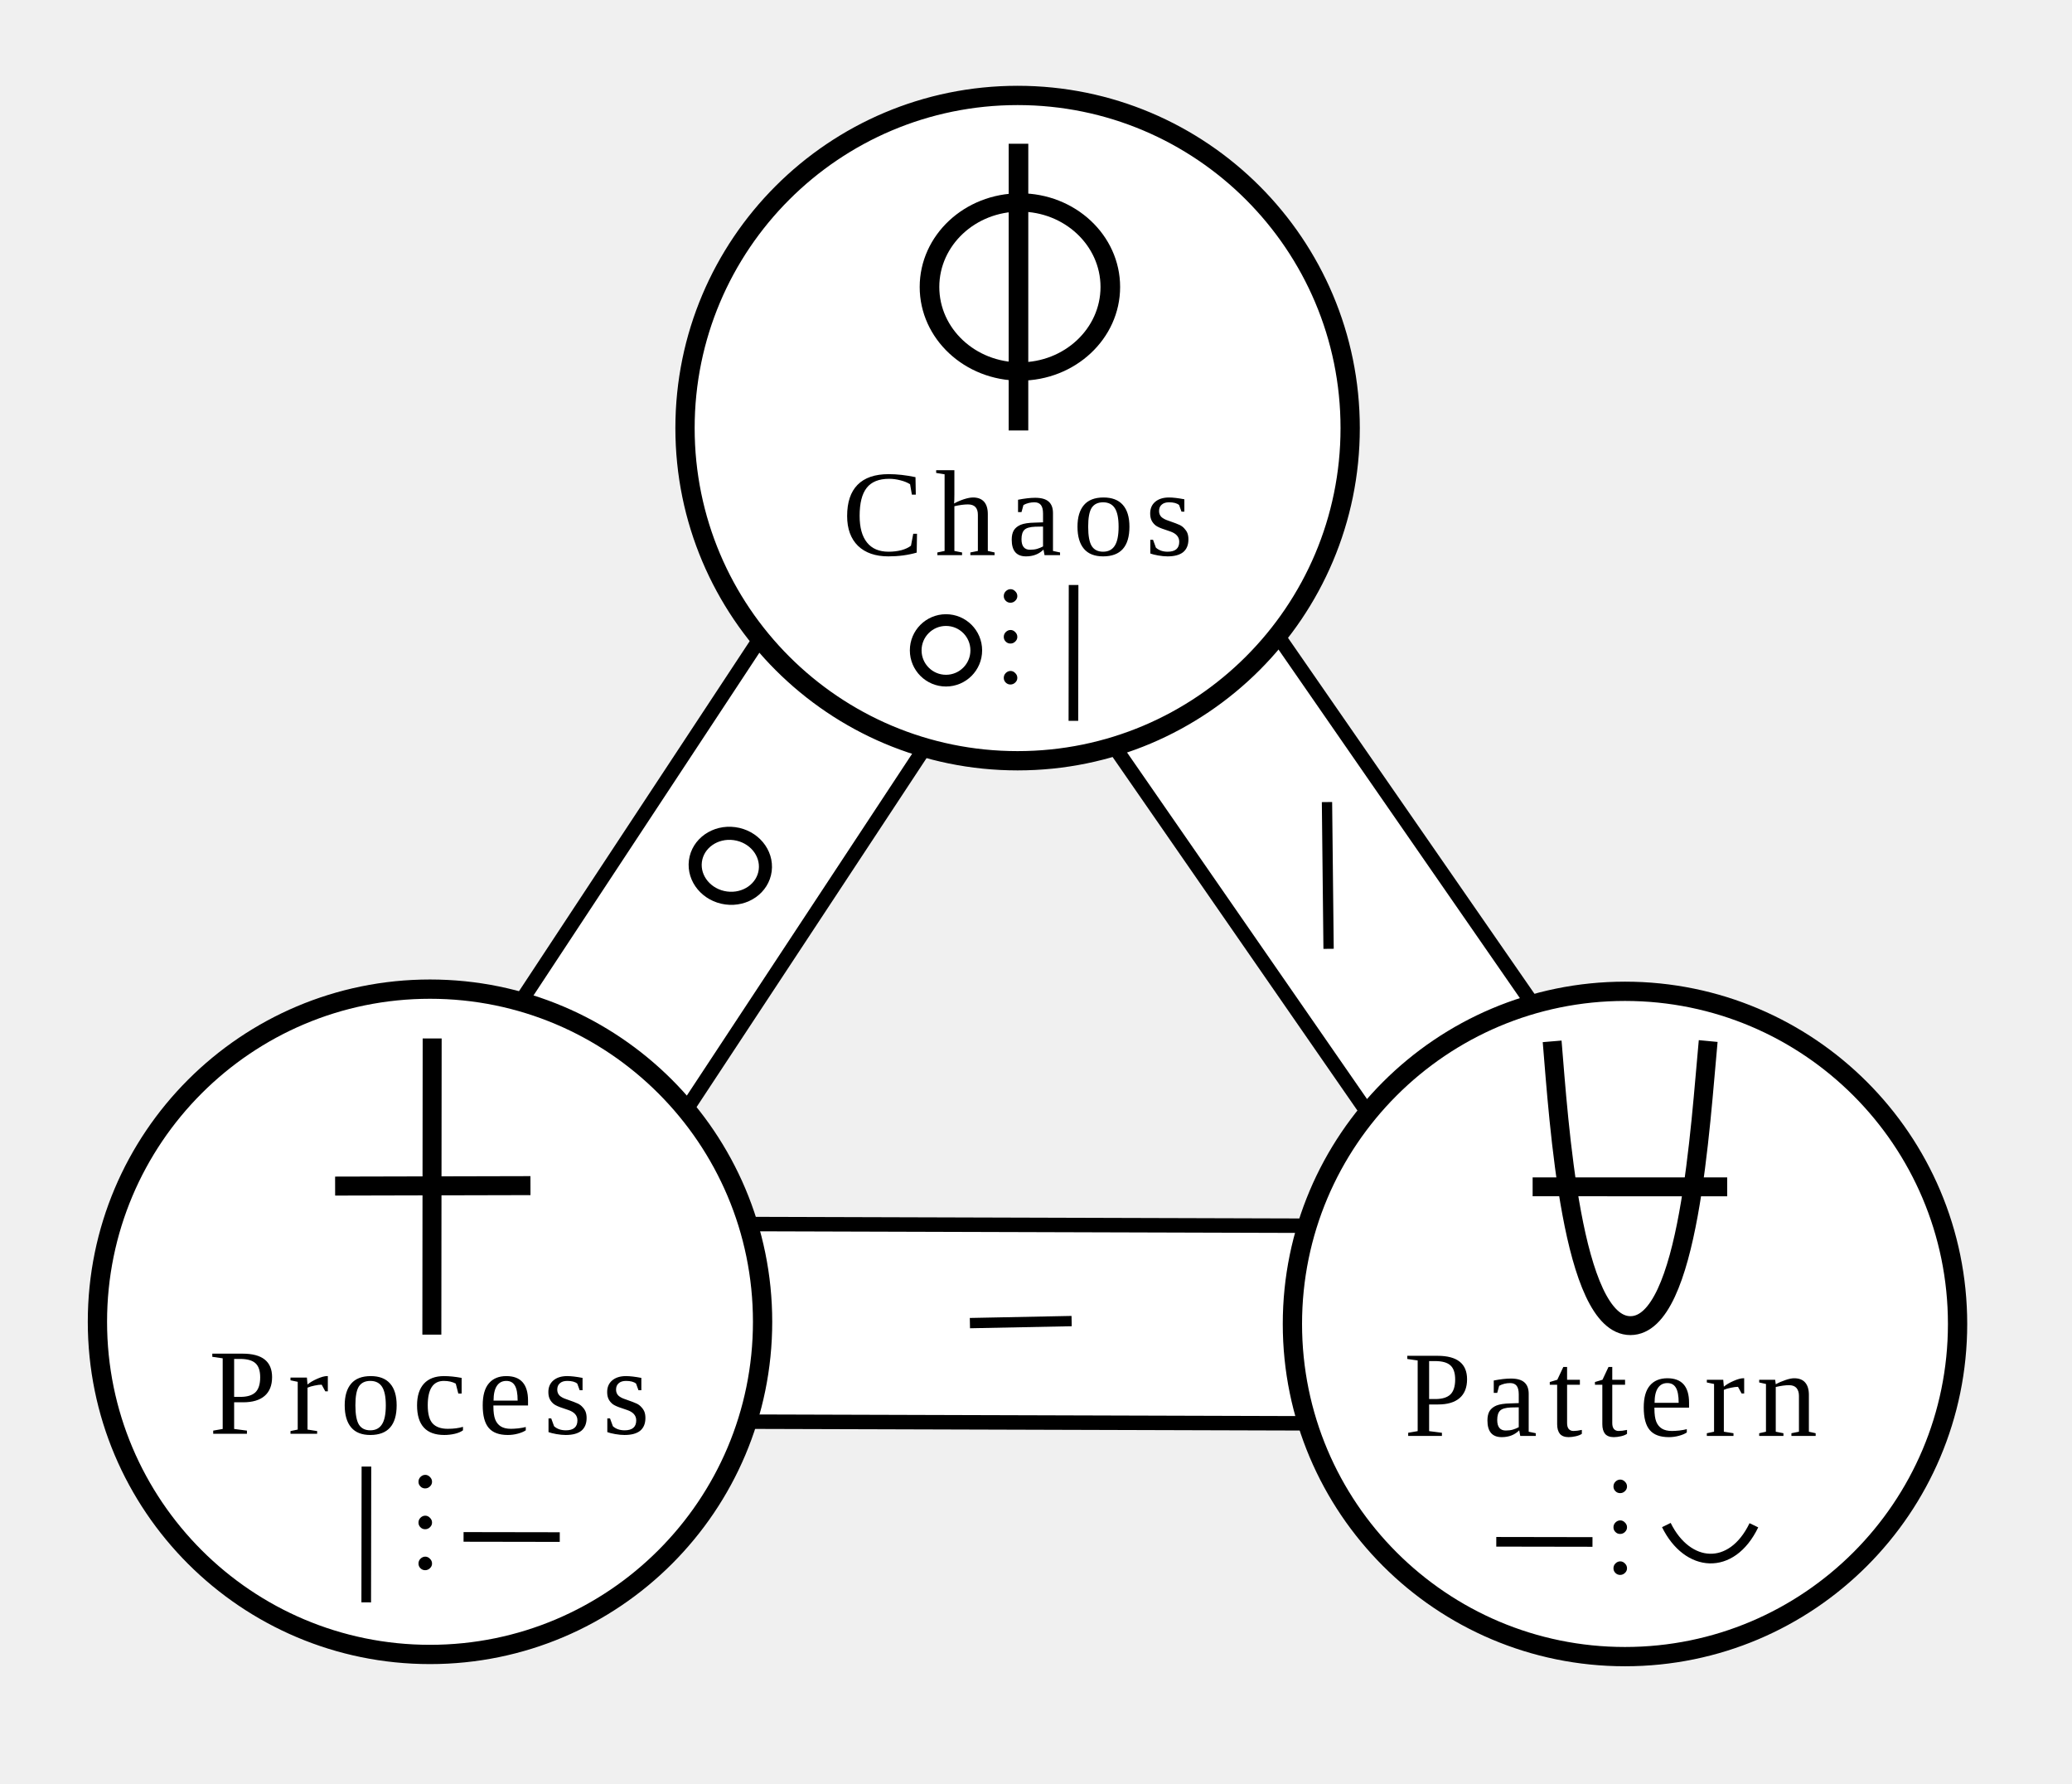
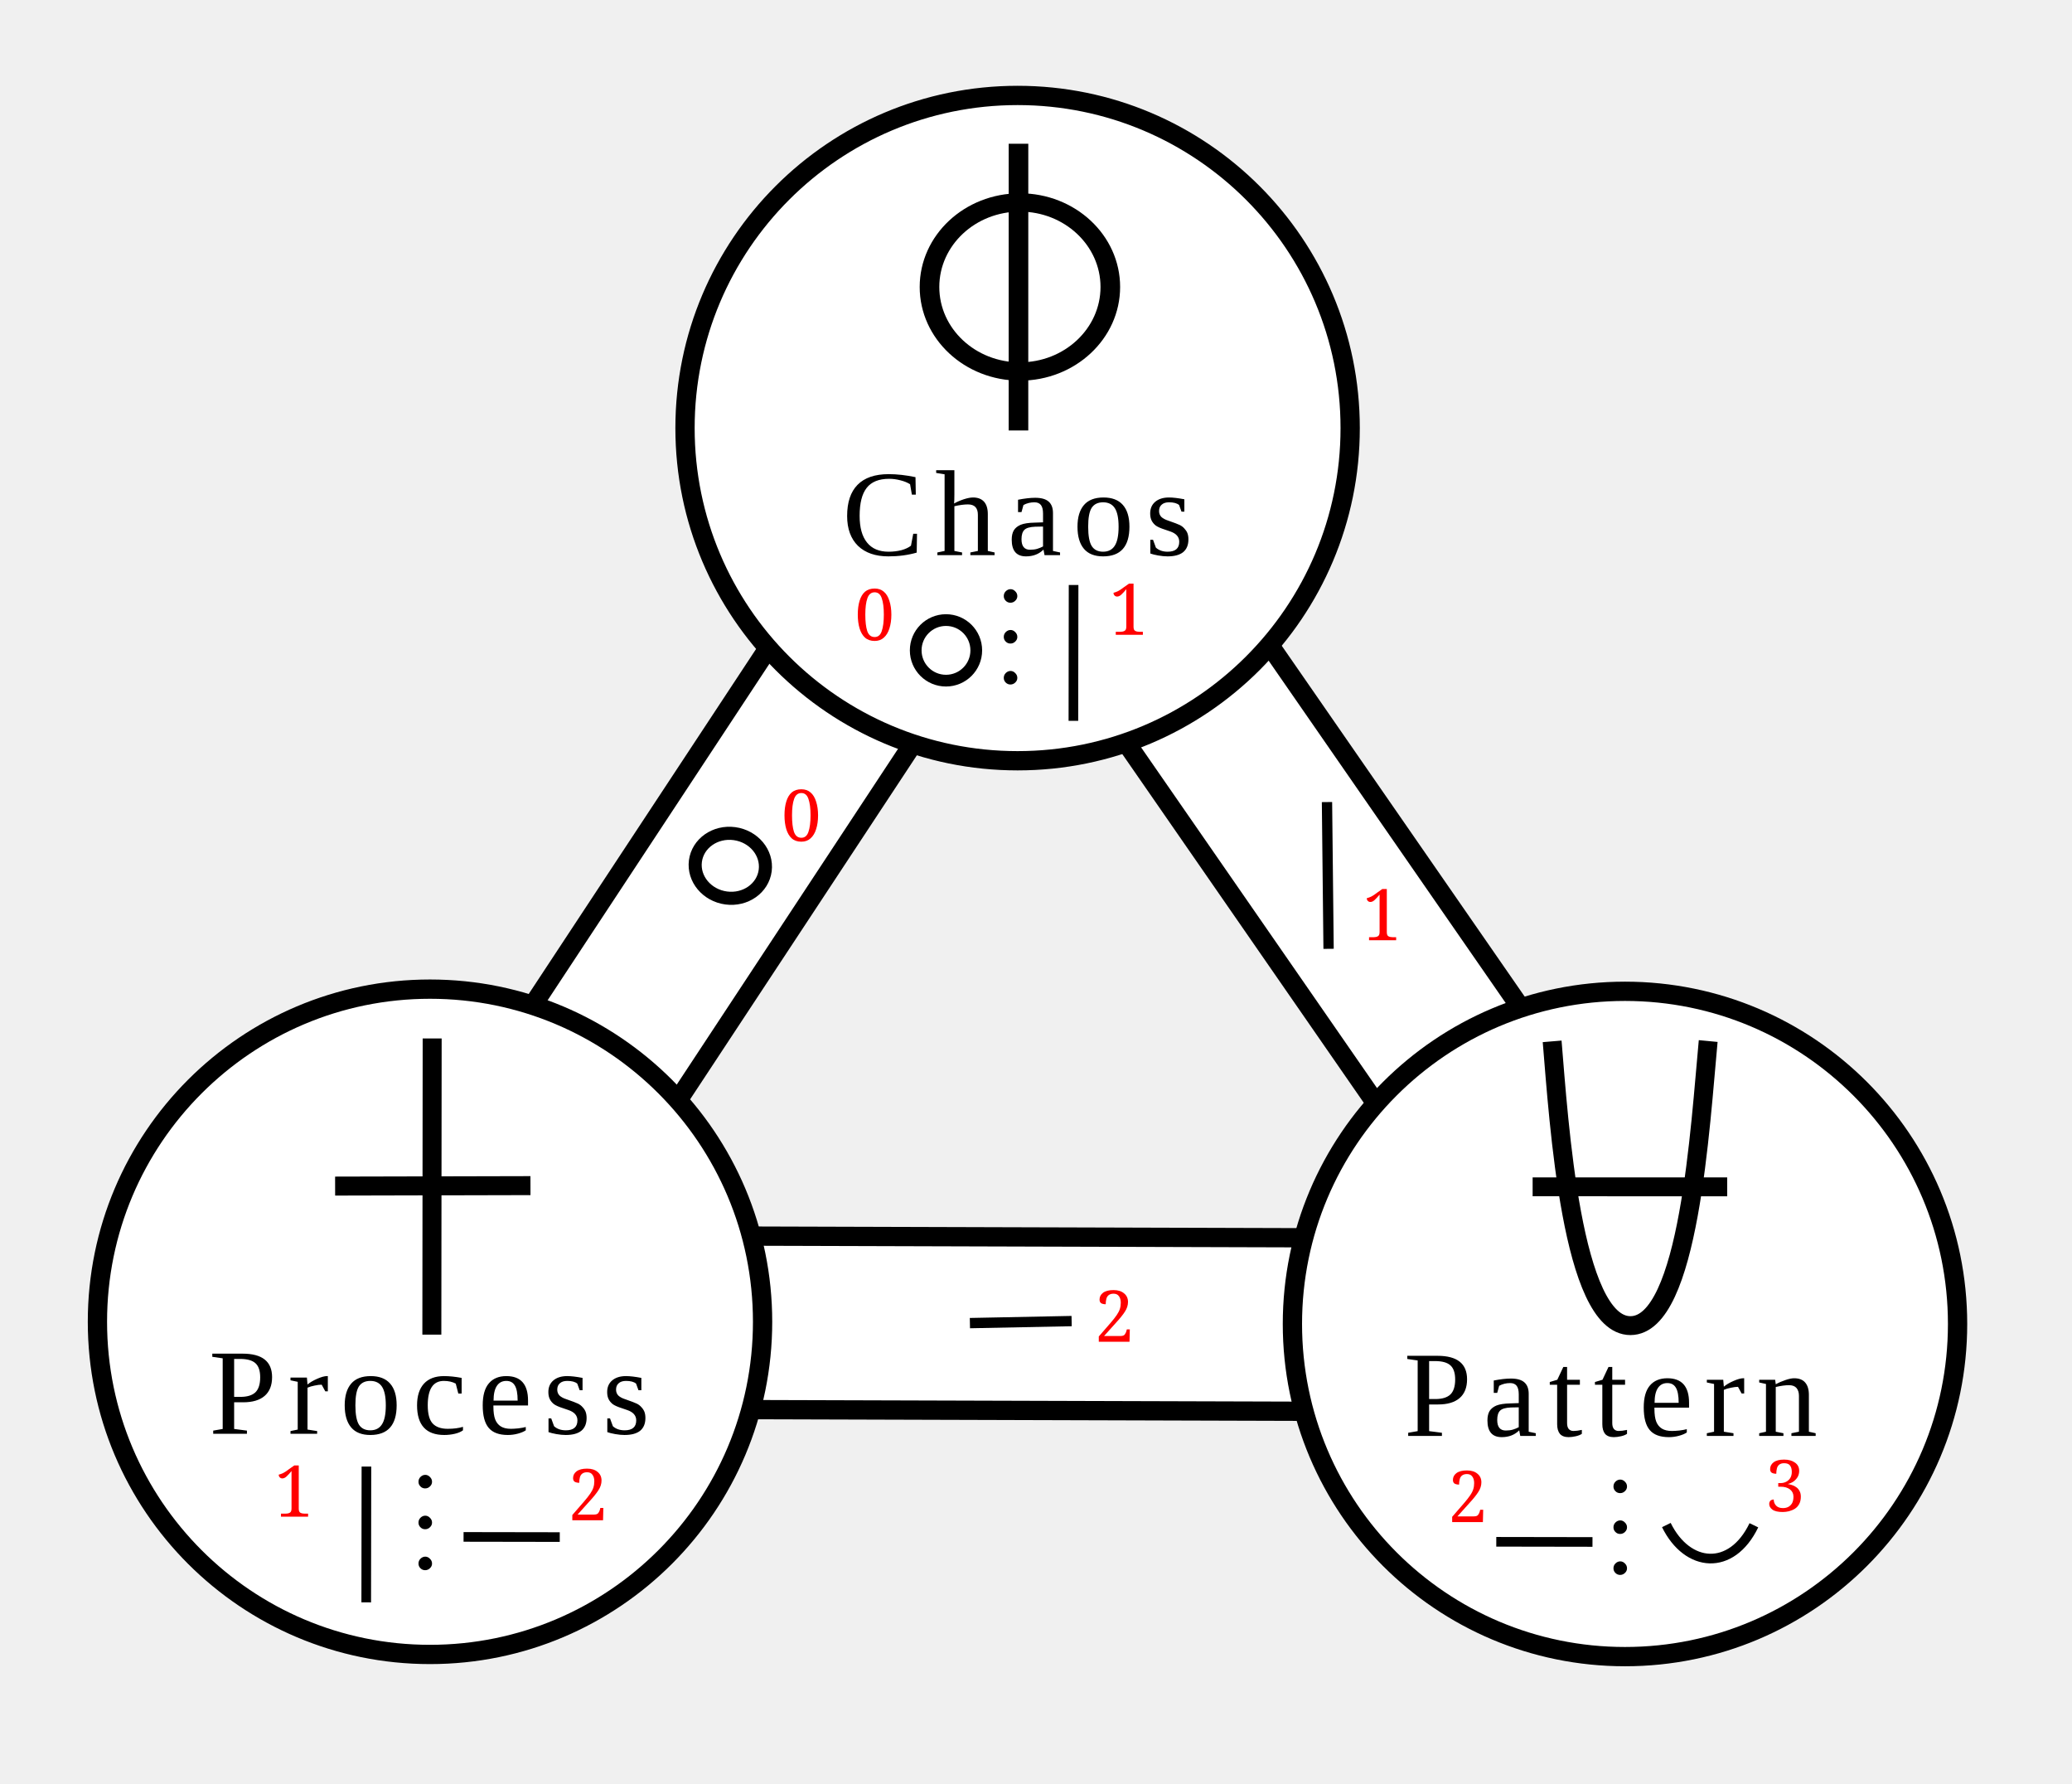
<svg xmlns="http://www.w3.org/2000/svg" width="215mm" height="185mm" viewBox="0 0 215 185" version="1.1" id="svg1" xml:space="preserve">
  <defs id="defs1" />
  <g id="layer1">
    <g id="g9" transform="rotate(-11.74845,77.39135,-394.9801)">
-       <path style="display:inline;opacity:0.998;fill:#000000;stroke:#000000;stroke-width:22;stroke-miterlimit:3.1;stroke-dasharray:none;paint-order:fill markers stroke" d="M 132.136,102.151 81.639,201.067" id="path12" transform="rotate(-50.00333,9.085956,196.9825)" />
-       <path style="display:inline;opacity:0.998;fill:#000000;stroke:#ffffff;stroke-width:19;stroke-miterlimit:3.1;stroke-dasharray:none;stroke-opacity:1;paint-order:fill markers stroke" d="M 132.136,102.151 81.639,201.067" id="path13" transform="rotate(-50.00333,9.085956,196.9825)" />
+       <path style="display:inline;opacity:0.998;fill:#000000;stroke:#000000;stroke-width:20;stroke-miterlimit:3.1;stroke-dasharray:none;paint-order:fill markers stroke" d="M 132.136,102.151 81.639,201.067" id="path12" transform="rotate(-50.00333,9.085956,196.9825)" />
+       <path style="display:inline;opacity:0.998;fill:#000000;stroke:#ffffff;stroke-width:16;stroke-miterlimit:3.1;stroke-dasharray:none;stroke-opacity:1;paint-order:fill markers stroke" d="M 132.136,102.151 81.639,201.067" id="path13" transform="rotate(-50.00333,9.085956,196.9825)" />
      <path style="fill:none;stroke:#000000;stroke-width:1.069;stroke-linecap:butt;stroke-linejoin:miter;stroke-dasharray:none;stroke-opacity:1" d="m 36.127,100.407 2.371,-12.058 0.567,-2.882" id="path29425-6" />
    </g>
    <g id="g8" transform="rotate(-61.75178,85.93071,104.4767)" style="display:inline">
-       <path style="display:inline;opacity:0.998;fill:#000000;stroke:#000000;stroke-width:22;stroke-miterlimit:3.1;stroke-dasharray:none;paint-order:fill markers stroke" d="M 37.321,83.006 96.319,193.604" id="path4" />
-       <path style="display:inline;opacity:0.998;fill:#000000;stroke:#ffffff;stroke-width:19;stroke-miterlimit:3.1;stroke-dasharray:none;stroke-opacity:1;paint-order:fill markers stroke" d="M 37.321,83.006 96.319,193.604" id="path7" />
+       <path style="display:inline;opacity:0.998;fill:#000000;stroke:#000000;stroke-width:20;stroke-miterlimit:3.1;stroke-dasharray:none;paint-order:fill markers stroke" d="M 37.321,83.006 96.319,193.604" id="path4" />
+       <path style="display:inline;opacity:0.998;fill:#000000;stroke:#ffffff;stroke-width:16;stroke-miterlimit:3.1;stroke-dasharray:none;stroke-opacity:1;paint-order:fill markers stroke" d="M 37.321,83.006 96.319,193.604" id="path7" />
      <path style="fill:none;stroke:#000000;stroke-width:1.069;stroke-linecap:butt;stroke-linejoin:miter;stroke-miterlimit:4;stroke-dasharray:none;stroke-opacity:1" d="m 64.015,132.952 5.181,9.198" id="path3" />
    </g>
    <g id="g7" transform="rotate(39.91115,59.28197,167.4983)">
-       <path style="display:inline;opacity:0.998;fill:#000000;stroke:#000000;stroke-width:22;stroke-miterlimit:3.1;stroke-dasharray:none;paint-order:fill markers stroke" d="M 28.284,152.784 15.745,43.024" id="path10" />
-       <path style="display:inline;opacity:0.998;fill:#000000;stroke:#ffffff;stroke-width:19;stroke-miterlimit:3.1;stroke-dasharray:none;stroke-opacity:1;paint-order:fill markers stroke" d="M 28.284,152.784 15.745,43.024" id="path11" />
+       <path style="display:inline;opacity:0.998;fill:#000000;stroke:#000000;stroke-width:20;stroke-miterlimit:3.1;stroke-dasharray:none;paint-order:fill markers stroke" d="M 28.284,152.784 15.745,43.024" id="path10" />
+       <path style="display:inline;opacity:0.998;fill:#000000;stroke:#ffffff;stroke-width:16;stroke-miterlimit:3.1;stroke-dasharray:none;stroke-opacity:1;paint-order:fill markers stroke" d="M 28.284,152.784 15.745,43.024" id="path11" />
      <ellipse style="fill:none;fill-opacity:1;stroke:#000000;stroke-width:1.357;stroke-linecap:round;stroke-linejoin:round;stroke-miterlimit:4;stroke-dasharray:none;stroke-opacity:1" id="ellipse1" cx="-33.764" cy="94.11" rx="3.654" ry="3.365" transform="matrix(0.8457688,-0.5335495,0.5382437,0.8427892,0,0)" />
    </g>
    <g id="g6" transform="translate(-31.30572,-28.03215)">
      <circle style="display:inline;opacity:0.998;fill:#ffffff;stroke:#000000;stroke-width:2;stroke-miterlimit:3.1;stroke-dasharray:none;paint-order:fill markers stroke" id="circle1-2" cx="199.922" cy="165.38" r="34.51" />
      <g id="layer1-6" transform="matrix(2.521414,0,0,2.521414,187.8169,133.4224)">
        <path style="fill:none;stroke:#000000;stroke-width:0.777;stroke-linecap:butt;stroke-linejoin:miter;stroke-dasharray:none;stroke-opacity:1" d="M 1.803,1.047 C 2.077,4.314 2.606,12.745 5.025,12.743 7.444,12.742 7.9,4.45 8.225,1.034" id="vertical-7" />
        <path style="fill:none;stroke:#000000;stroke-width:0.777;stroke-linecap:butt;stroke-linejoin:miter;stroke-dasharray:none;stroke-opacity:1" d="m 1,7.032 8.007,5.063e-4" id="path289-5" />
      </g>
      <path style="fill:none;stroke:#000000;stroke-width:1;stroke-linecap:butt;stroke-linejoin:miter;stroke-miterlimit:4;stroke-dasharray:none;stroke-opacity:1" d="m 186.567,187.978 9.982,0.017" id="path2" />
      <text xml:space="preserve" style="font-size:12.7px;line-height:1.25;font-family:Caladea;-inkscape-font-specification:'Caladea, Normal';text-align:start;text-decoration-color:#000000;letter-spacing:1.159px;word-spacing:-2.09px;writing-mode:lr-tb;direction:ltr;text-anchor:start;white-space:pre;opacity:0.998;fill:#000000;fill-opacity:1;stroke:#000000;stroke-width:0;stroke-miterlimit:3.1;stroke-dasharray:none;paint-order:fill markers stroke" x="197.897" y="191.337" id="text2-0-4">
        <tspan id="tspan2-4-8" style="font-style:normal;font-variant:normal;font-weight:normal;font-stretch:normal;font-size:12.7px;font-family:'Liberation Serif';-inkscape-font-specification:'Liberation Serif, Normal';font-variant-ligatures:normal;font-variant-caps:normal;font-variant-numeric:normal;font-variant-east-asian:normal;stroke-width:0" x="197.897" y="191.337">⋮</tspan>
      </text>
      <text xml:space="preserve" style="font-size:12.7px;line-height:1.25;font-family:Caladea;-inkscape-font-specification:'Caladea, Normal';text-align:start;text-decoration-color:#000000;letter-spacing:1.159px;word-spacing:-2.09px;writing-mode:lr-tb;direction:ltr;text-anchor:start;opacity:0.998;fill:#000000;fill-opacity:1;stroke:#000000;stroke-width:0;stroke-miterlimit:3.1;stroke-dasharray:none;paint-order:fill markers stroke" x="176.971" y="176.999" id="text1-6-7">
        <tspan id="tspan1-4-5" style="font-style:normal;font-variant:normal;font-weight:normal;font-stretch:normal;font-size:12.7px;font-family:'Liberation Serif';-inkscape-font-specification:'Liberation Serif, Normal';font-variant-ligatures:normal;font-variant-caps:normal;font-variant-numeric:normal;font-variant-east-asian:normal;fill:#000000;fill-opacity:1;stroke-width:0;stroke-dasharray:none" x="176.971" y="176.999">Pattern</tspan>
      </text>
      <path style="fill:none;stroke:#000000;stroke-width:1;stroke-linecap:butt;stroke-linejoin:miter;stroke-miterlimit:4;stroke-dasharray:none;stroke-opacity:1" d="m 204.214,186.24 c 2.18,4.435 6.767,4.828 9.082,0.024" id="path11306-0" />
    </g>
    <g id="g4" transform="translate(-5.380567,-27.87716)">
      <circle style="opacity:0.998;fill:#ffffff;stroke:#000000;stroke-width:2;stroke-miterlimit:3.1;stroke-dasharray:none;paint-order:fill markers stroke" id="circle1" cx="50" cy="165" r="34.51" />
      <path style="fill:none;stroke:#000000;stroke-width:1;stroke-linecap:butt;stroke-linejoin:miter;stroke-dasharray:none;stroke-opacity:1" d="m 43.382,194.106 0.02,-14.091" id="path29425-62" />
      <path style="fill:none;stroke:#000000;stroke-width:1;stroke-linecap:butt;stroke-linejoin:miter;stroke-miterlimit:4;stroke-dasharray:none;stroke-opacity:1" d="m 53.482,187.316 9.982,0.017" id="path11306-1" />
      <text xml:space="preserve" style="font-size:12.7px;line-height:1.25;font-family:Caladea;-inkscape-font-specification:'Caladea, Normal';text-align:start;text-decoration-color:#000000;letter-spacing:1.159px;word-spacing:-2.09px;writing-mode:lr-tb;direction:ltr;text-anchor:start;white-space:pre;opacity:0.998;fill:#000000;fill-opacity:1;stroke:#000000;stroke-width:0;stroke-miterlimit:3.1;stroke-dasharray:none;paint-order:fill markers stroke" x="47.975" y="190.692" id="text2-0">
        <tspan id="tspan2-4" style="font-style:normal;font-variant:normal;font-weight:normal;font-stretch:normal;font-size:12.7px;font-family:'Liberation Serif';-inkscape-font-specification:'Liberation Serif, Normal';font-variant-ligatures:normal;font-variant-caps:normal;font-variant-numeric:normal;font-variant-east-asian:normal;stroke-width:0" x="47.975" y="190.692">⋮</tspan>
      </text>
      <text xml:space="preserve" style="font-size:12.7px;line-height:1.25;font-family:Caladea;-inkscape-font-specification:'Caladea, Normal';text-align:start;text-decoration-color:#000000;letter-spacing:1.159px;word-spacing:-2.09px;writing-mode:lr-tb;direction:ltr;text-anchor:start;opacity:0.998;fill:#000000;fill-opacity:1;stroke:#000000;stroke-width:0;stroke-miterlimit:3.1;stroke-dasharray:none;paint-order:fill markers stroke" x="27.049" y="176.619" id="text1-6">
        <tspan id="tspan1-4" style="font-style:normal;font-variant:normal;font-weight:normal;font-stretch:normal;font-size:12.7px;font-family:'Liberation Serif';-inkscape-font-specification:'Liberation Serif, Normal';font-variant-ligatures:normal;font-variant-caps:normal;font-variant-numeric:normal;font-variant-east-asian:normal;fill:#000000;fill-opacity:1;stroke-width:0;stroke-dasharray:none" x="27.049" y="176.619">Process</tspan>
      </text>
      <g id="layer1-2" transform="matrix(2.534644,0,0,2.534644,37.59411,133.0426)">
        <path style="fill:none;stroke:#000000;stroke-width:0.777;stroke-linecap:butt;stroke-linejoin:miter;stroke-dasharray:none;stroke-opacity:1" d="M 4.983,1.011 4.97,13.133" id="vertical" />
        <path style="fill:none;stroke:#000000;stroke-width:0.777;stroke-linecap:butt;stroke-linejoin:miter;stroke-dasharray:none;stroke-opacity:1" d="M 1.01,7.054 9.007,7.035" id="path289" />
      </g>
    </g>
    <g id="g5" transform="translate(-19.84375,2.116667)" style="display:inline">
      <circle style="opacity:0.998;fill:#ffffff;stroke:#000000;stroke-width:2;stroke-miterlimit:3.1;stroke-dasharray:none;paint-order:fill markers stroke" id="path1" cx="125.434" cy="42.294" r="34.51" />
      <g id="layer1-7" transform="matrix(2.618271,0,0,2.447226,112.5826,10.34944)">
        <path style="fill:none;stroke:#000000;stroke-width:0.777;stroke-linecap:butt;stroke-linejoin:miter;stroke-dasharray:none;stroke-opacity:1" d="M 4.943,13.154 4.944,1" id="path29425" />
        <circle style="fill:none;stroke:#000000;stroke-width:0.777;stroke-linejoin:round;stroke-dasharray:none" id="path896" cy="7.071" cx="5" r="3.583" />
      </g>
      <text xml:space="preserve" style="font-size:12.7px;line-height:1.25;font-family:Caladea;-inkscape-font-specification:'Caladea, Normal';text-align:start;text-decoration-color:#000000;letter-spacing:1.159px;word-spacing:-2.09px;writing-mode:lr-tb;direction:ltr;text-anchor:start;white-space:pre;opacity:0.998;fill:#000000;fill-opacity:1;stroke:#000000;stroke-width:0;stroke-miterlimit:3.1;stroke-dasharray:none;paint-order:fill markers stroke" x="123.17" y="68.816" id="text2">
        <tspan id="tspan2" style="font-style:normal;font-variant:normal;font-weight:normal;font-stretch:normal;font-size:12.7px;font-family:'Liberation Serif';-inkscape-font-specification:'Liberation Serif, Normal';font-variant-ligatures:normal;font-variant-caps:normal;font-variant-numeric:normal;font-variant-east-asian:normal;stroke-width:0" x="123.17" y="68.816">⋮</tspan>
      </text>
      <text xml:space="preserve" style="font-size:12.7px;line-height:1.25;font-family:Caladea;-inkscape-font-specification:'Caladea, Normal';text-align:start;text-decoration-color:#000000;letter-spacing:1.159px;word-spacing:-2.09px;writing-mode:lr-tb;direction:ltr;text-anchor:start;opacity:0.998;fill:#000000;fill-opacity:1;stroke:#000000;stroke-width:0;stroke-miterlimit:3.1;stroke-dasharray:none;paint-order:fill markers stroke" x="107.231" y="55.476" id="text1">
        <tspan id="tspan1" style="font-style:normal;font-variant:normal;font-weight:normal;font-stretch:normal;font-size:12.7px;font-family:'Liberation Serif';-inkscape-font-specification:'Liberation Serif, Normal';font-variant-ligatures:normal;font-variant-caps:normal;font-variant-numeric:normal;font-variant-east-asian:normal;fill:#000000;fill-opacity:1;stroke-width:0;stroke-dasharray:none" x="107.231" y="55.476">Chaos</tspan>
      </text>
      <ellipse style="fill:none;fill-opacity:1;stroke:#000000;stroke-width:1.216;stroke-linecap:round;stroke-linejoin:round;stroke-miterlimit:4;stroke-dasharray:none;stroke-opacity:1" id="path34530-6" cx="118.004" cy="65.352" rx="3.142" ry="3.142" />
      <path style="fill:none;stroke:#000000;stroke-width:1;stroke-linecap:butt;stroke-linejoin:miter;stroke-dasharray:none;stroke-opacity:1" d="m 131.224,72.662 0.02,-14.091" id="path29425-3" />
    </g>
+     <g id="g3">
+       <text xml:space="preserve" style="font-size:7.408px;line-height:1.25;font-family:Caladea;-inkscape-font-specification:'Caladea, Normal';text-align:start;text-decoration-color:#000000;letter-spacing:0px;word-spacing:-2.09px;writing-mode:lr-tb;direction:ltr;text-anchor:start;opacity:0.998;fill:#ff0000;stroke-width:28;stroke-miterlimit:3.1;paint-order:fill markers stroke" x="88.68" y="66.416" id="text3">
+         <tspan id="tspan3" style="stroke-width:28" x="88.68" y="66.416">0</tspan>
+       </text>
+       <text xml:space="preserve" style="font-size:7.408px;line-height:1.25;font-family:Caladea;-inkscape-font-specification:'Caladea, Normal';text-align:start;text-decoration-color:#000000;letter-spacing:0px;word-spacing:-2.09px;writing-mode:lr-tb;direction:ltr;text-anchor:start;opacity:0.998;fill:#ff0000;stroke-width:28;stroke-miterlimit:3.1;paint-order:fill markers stroke" x="115.06" y="65.855" id="text4">
+         <tspan id="tspan4" style="stroke-width:28" x="115.06" y="65.855">1</tspan>
+       </text>
+       <text xml:space="preserve" style="font-size:7.408px;line-height:1.25;font-family:Caladea;-inkscape-font-specification:'Caladea, Normal';text-align:start;text-decoration-color:#000000;letter-spacing:0px;word-spacing:-2.09px;writing-mode:lr-tb;direction:ltr;text-anchor:start;opacity:0.998;fill:#ff0000;stroke-width:28;stroke-miterlimit:3.1;paint-order:fill markers stroke" x="141.339" y="97.541" id="text5">
+         <tspan id="tspan5" style="stroke-width:28" x="141.339" y="97.541">1</tspan>
+       </text>
+       <text xml:space="preserve" style="font-size:7.408px;line-height:1.25;font-family:Caladea;-inkscape-font-specification:'Caladea, Normal';text-align:start;text-decoration-color:#000000;letter-spacing:0px;word-spacing:-2.09px;writing-mode:lr-tb;direction:ltr;text-anchor:start;opacity:0.998;fill:#ff0000;stroke-width:28;stroke-miterlimit:3.1;paint-order:fill markers stroke" x="81.074" y="87.238" id="text6">
+         <tspan id="tspan6" style="stroke-width:28" x="81.074" y="87.238">0</tspan>
+       </text>
+       <text xml:space="preserve" style="font-size:7.408px;line-height:1.25;font-family:Caladea;-inkscape-font-specification:'Caladea, Normal';text-align:start;text-decoration-color:#000000;letter-spacing:0px;word-spacing:-2.09px;writing-mode:lr-tb;direction:ltr;text-anchor:start;opacity:0.998;fill:#ff0000;stroke-width:28;stroke-miterlimit:3.1;paint-order:fill markers stroke" x="28.437" y="157.342" id="text7">
+         <tspan id="tspan7" style="stroke-width:28" x="28.437" y="157.342">1</tspan>
+       </text>
+       <text xml:space="preserve" style="font-size:7.408px;line-height:1.25;font-family:Caladea;-inkscape-font-specification:'Caladea, Normal';text-align:start;text-decoration-color:#000000;letter-spacing:0px;word-spacing:-2.09px;writing-mode:lr-tb;direction:ltr;text-anchor:start;opacity:0.998;fill:#ff0000;stroke-width:28;stroke-miterlimit:3.1;paint-order:fill markers stroke" x="58.933" y="157.716" id="text8">
+         <tspan id="tspan8" style="stroke-width:28" x="58.933" y="157.716">2</tspan>
+       </text>
+       <text xml:space="preserve" style="font-size:7.408px;line-height:1.25;font-family:Caladea;-inkscape-font-specification:'Caladea, Normal';text-align:start;text-decoration-color:#000000;letter-spacing:0px;word-spacing:-2.09px;writing-mode:lr-tb;direction:ltr;text-anchor:start;opacity:0.998;fill:#ff0000;stroke-width:28;stroke-miterlimit:3.1;paint-order:fill markers stroke" x="113.563" y="139.194" id="text9">
+         <tspan id="tspan9" style="stroke-width:28" x="113.563" y="139.194">2</tspan>
+       </text>
+       <text xml:space="preserve" style="font-size:7.408px;line-height:1.25;font-family:Caladea;-inkscape-font-specification:'Caladea, Normal';text-align:start;text-decoration-color:#000000;letter-spacing:0px;word-spacing:-2.09px;writing-mode:lr-tb;direction:ltr;text-anchor:start;opacity:0.998;fill:#ff0000;stroke-width:28;stroke-miterlimit:3.1;paint-order:fill markers stroke" x="150.232" y="157.903" id="text10">
+         <tspan id="tspan10" style="stroke-width:28" x="150.232" y="157.903">2</tspan>
+       </text>
+       <text xml:space="preserve" style="font-size:7.408px;line-height:1.25;font-family:Caladea;-inkscape-font-specification:'Caladea, Normal';text-align:start;text-decoration-color:#000000;letter-spacing:0px;word-spacing:-2.09px;writing-mode:lr-tb;direction:ltr;text-anchor:start;opacity:0.998;fill:#ff0000;stroke-width:28;stroke-miterlimit:3.1;paint-order:fill markers stroke" x="183.16" y="156.78" id="text11">
+         <tspan id="tspan11" style="stroke-width:28" x="183.16" y="156.78">3</tspan>
+       </text>
+     </g>
  </g>
</svg>
